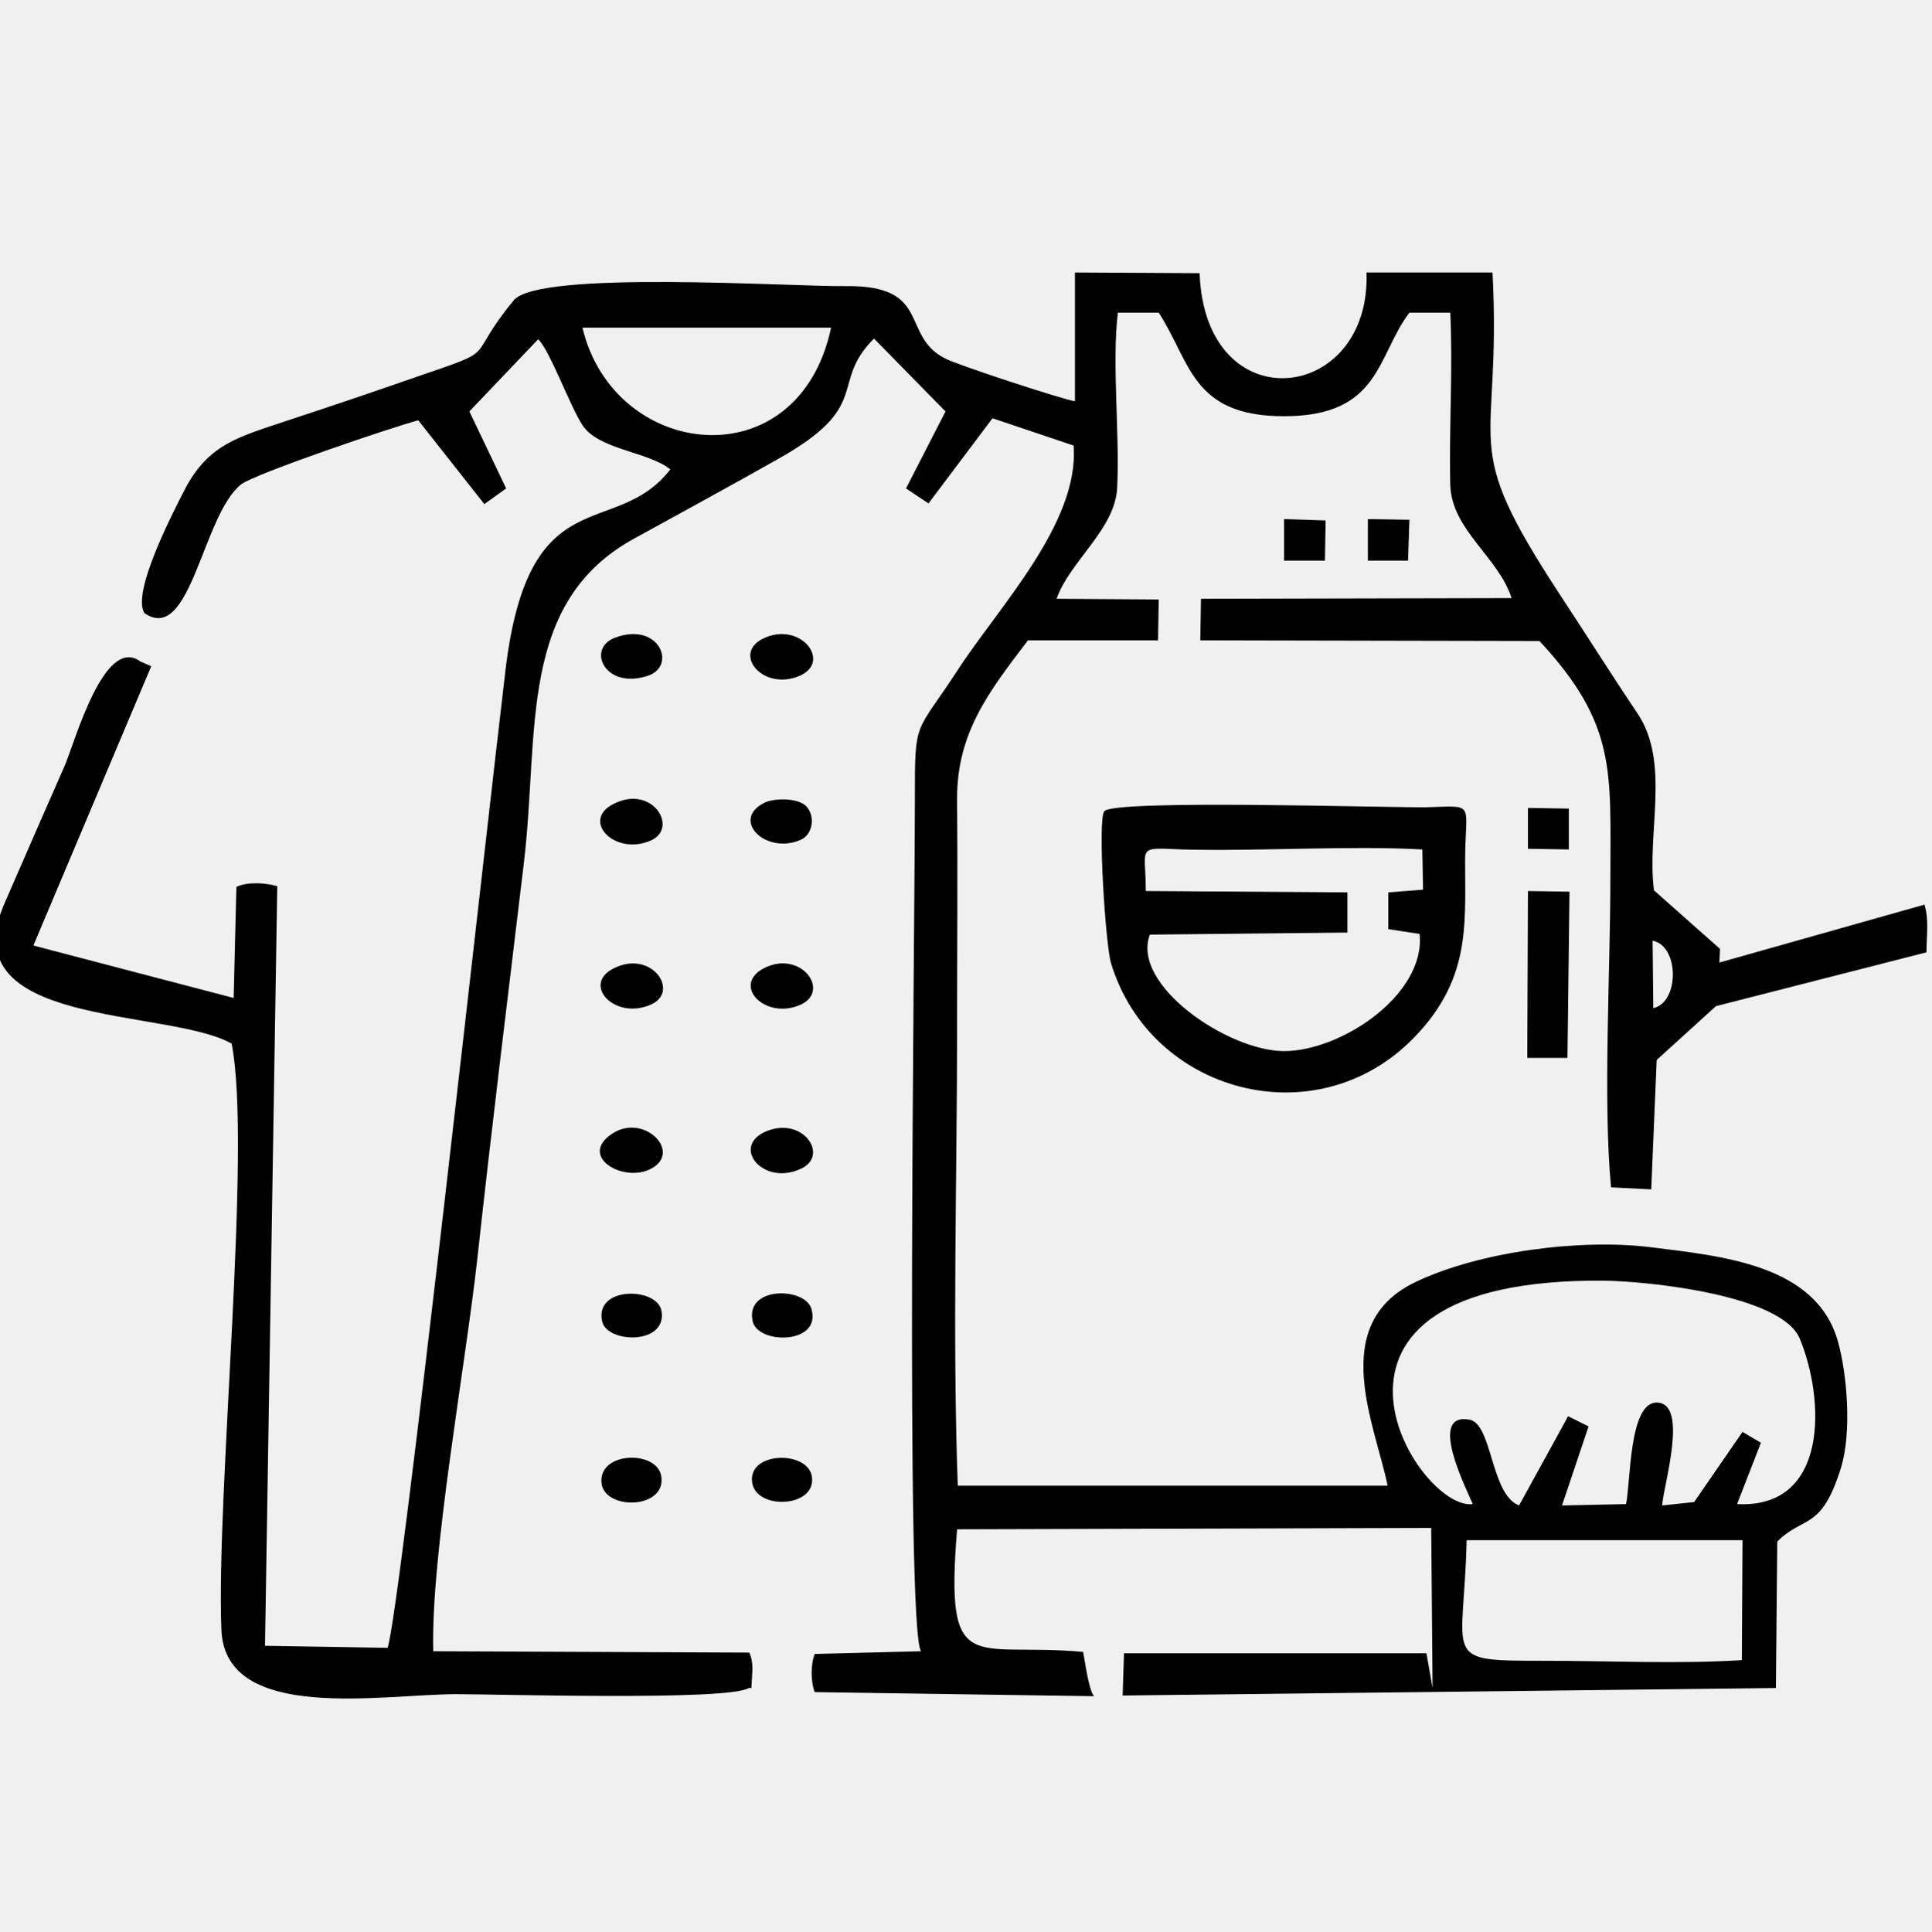
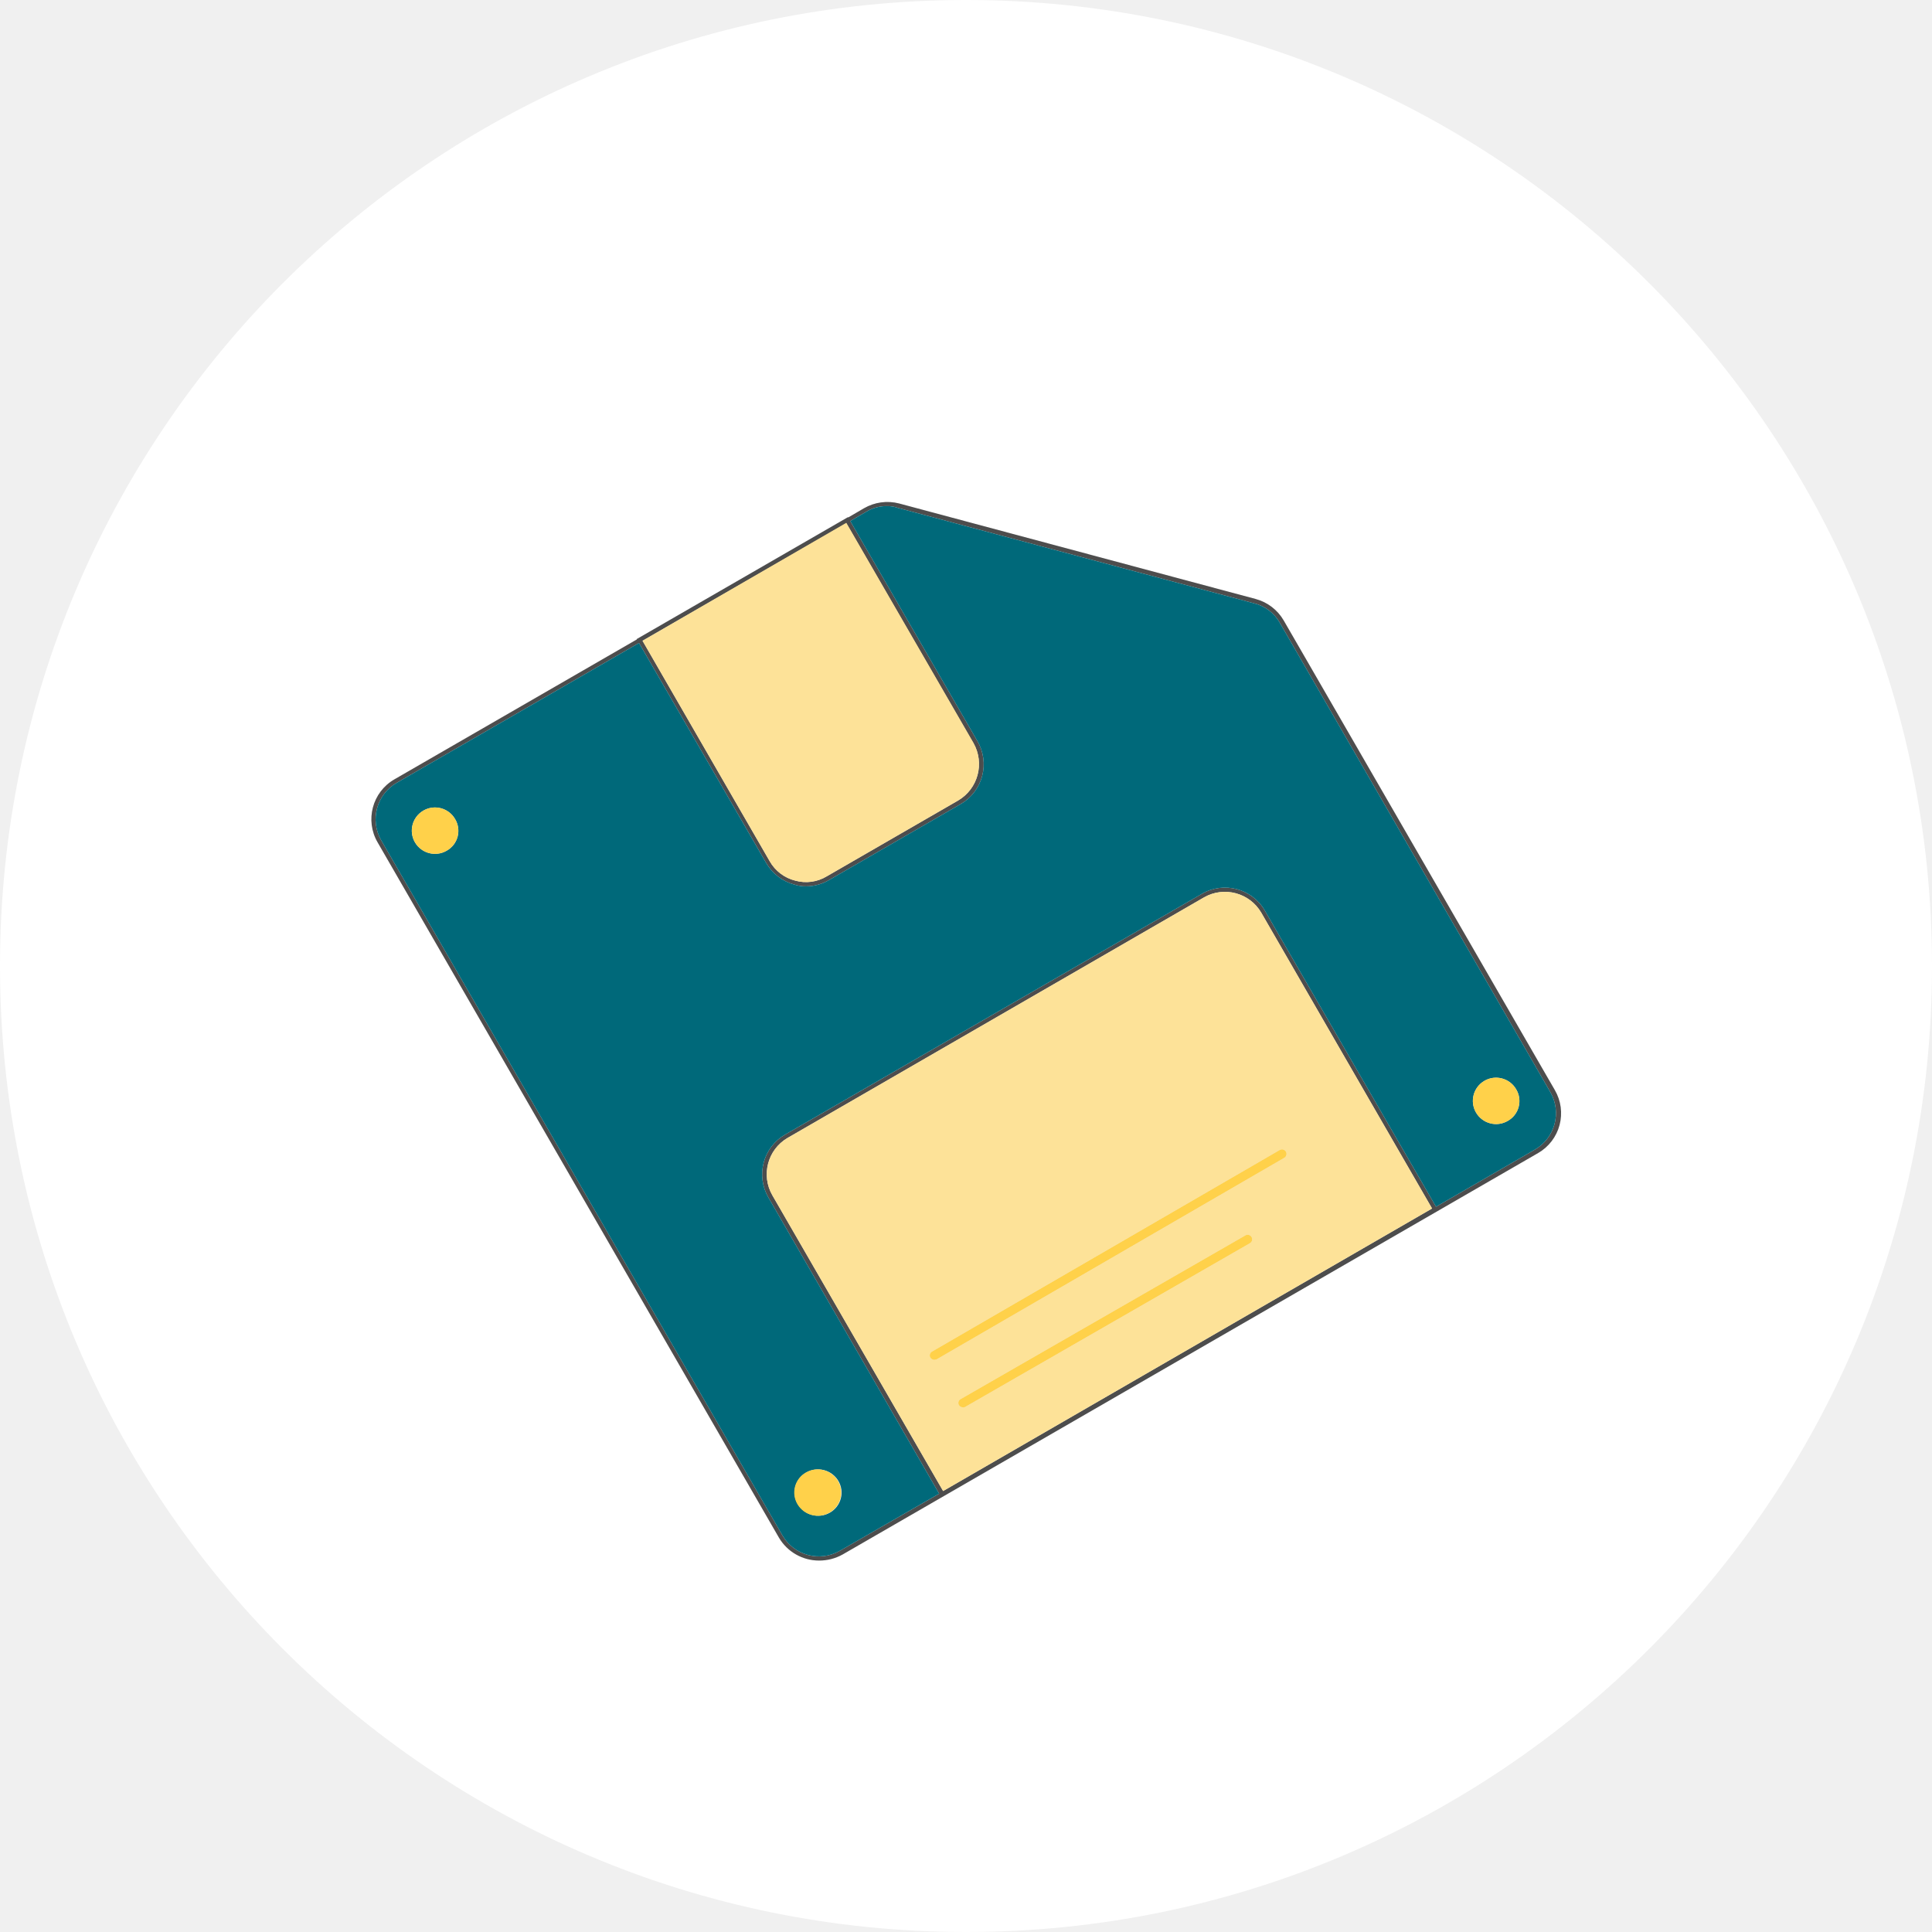
- <svg xmlns="http://www.w3.org/2000/svg" class="icon" viewBox="0 0 283.5 283.5">
-   <path d="M215.3,226.1h40.5l-0.1,17.6c-9,0.6-19.7,0.1-28.9,0.1C211.3,243.8,214.9,243.8,215.3,226.1z M238.7,220.8  l-9.4,0.2l3.9-11.6l-3-1.5l-7.2,13.1c-4.2-1.6-3.9-12-7.3-12.6c-6.2-1.1-0.4,10.2,0.5,12.4c-8.2,1.1-29.5-33.2,19.3-32.8  c6.6,0.1,26,2.1,28.7,8.5c3.7,8.9,4.3,25-9.2,24.3l3.5-9l-2.7-1.6l-7.1,10.3L244,221c0.2-3,3.9-14.9-0.7-15.1  C239.1,205.7,239.4,217.6,238.7,220.8L238.7,220.8z M242.7,148l-0.1-9.9C246.5,138.8,246.6,147.1,242.7,148z M122,48.1  c-4.8,22.6-31.9,19.4-36.5,0L122,48.1z M157.8,58.9c-1.6-0.2-17.5-5.4-19.1-6.3c-6.6-3.4-1.8-10.8-14.7-10.6  c-7.8,0.1-45-2.4-48.6,2.1c-7.4,9-1.6,6.9-14.2,11.2c-6.3,2.2-12.5,4.3-18.9,6.4c-7.1,2.4-11.7,3.4-15.2,10.2  c-1.8,3.5-7.8,15.1-5.9,18.1c6.8,4.7,8.5-14.4,14.2-18.9c2.1-1.6,22.5-8.5,26-9.4L71.1,74l3.2-2.3l-5.4-11.3L79,49.8  c1.7,1.6,4.7,9.9,6.5,12.6c2.3,3.6,9.7,3.9,12.9,6.5c-8.1,10.5-20.8,0.9-24.2,29.5c-2.7,22.5-15.4,137.8-17.3,143.5l-18-0.3  l1.8-111.5c-1.6-0.5-4.4-0.7-6,0.1l-0.4,16.3l-29.4-7.7l17.3-41l-1.6-0.7c-5.3-3.9-9.6,11.8-11.1,15.3c-2.9,6.6-5.8,13.2-8.7,19.9  C-7.7,151,24.6,147.9,34,153.2c3,15.1-2.3,66.1-1.5,86.1c0.6,13.7,23.7,9.4,34.5,9.4c6.1,0,40,1,42.9-0.9h0.4  c0.1-2.4,0.4-3.6-0.3-5.2l-46.4-0.2c-0.4-14,4.8-42.3,6.5-57.9c2.1-19.2,4.5-38.6,6.8-57.8c2.3-19.2-1-38.3,16.3-47.7  c6.9-3.8,13.9-7.6,20.8-11.5c14.4-8,7.6-11.1,14.3-17.8l10.5,10.7l-5.8,11.3l3.3,2.2l9.4-12.5l11.9,4c0.9,11.4-11.1,23.8-17.1,33.1  c-6.2,9.5-6.2,6.9-6.2,18.9c0,19.7-1.4,121.7,0.9,125l-15.6,0.4c-0.6,1.5-0.6,4.1,0,5.6l41,0.6c-0.8-1-1.3-5-1.6-6.5  c-16.2-1.5-20.3,4.1-18.5-18l69.6-0.2l0.2,23.5l-0.9-5.1h-44.4l-0.2,6.2l95.9-1.1l0.2-21.5c3.9-3.9,6.5-1.5,9.4-11  c1.5-5,0.9-13.4-0.5-18.4c-3.2-11.3-17.1-12.5-27.4-13.8c-10.3-1.3-25.2,0.6-34.6,5.1c-13,6.2-5.9,21-4.1,29.9h-63.1  c-0.8-22.1-0.1-45.4-0.1-67.4c0-11.2,0.1-22.3,0-33.5c0-9.7,4.7-15.7,10.4-23.2l19.1,0l0.1-6l-15-0.1c2-5.6,8.6-10.2,8.9-16.3  c0.4-7.9-0.8-18.2,0.1-25.7h6c4.7,7.2,4.8,15.2,18.4,15.2c14.2,0,13.6-8.9,18.4-15.2h6c0.4,8.4-0.2,17,0,25.3  c0.2,6.6,7.1,10.6,9,16.6l-45.6,0.1l-0.1,6.1l49.8,0.1c11.4,12.3,10.4,19.1,10.4,35.1c0,13.3-1.1,32.5,0.1,45.1l5.9,0.3l0.8-19  l8.7-7.9l30.9-7.9c0-2.2,0.4-4.9-0.3-7l-30.1,8.5l0.1-2l-9.7-8.6c-1.1-8.5,2.5-18.8-2.5-26.1c-3.9-5.8-7.6-11.7-11.3-17.3  c-15.2-23.2-8.5-20.4-9.9-47.3L200.6,40c0.7,19.2-23.7,22.1-24.5,0.1L157.8,40L157.8,58.9L157.8,58.9z" />
-   <path d="M208.8,124.7l0.1,5.9l-5.1,0.4l0,5.4l4.6,0.7c0.9,8.9-11.5,17.2-19.9,17.2c-8.2,0-22.5-9.7-19.7-17.1l29-0.3  l0-5.9l-29.6-0.2c0-6.6-1.5-6.4,5.3-6.1C184.6,125,198.1,124.1,208.8,124.7L208.8,124.7z M162.1,119.1c-1,1.3,0.2,19.8,1,22.3  c5.8,19.1,30.1,25.6,44.4,11c9-9.2,7.4-17.7,7.6-27.9c0.2-6.7,1.1-6.2-5.6-6C204.1,118.6,163.3,117.3,162.1,119.1L162.1,119.1z" />
-   <polygon points="224.2,155.3 230.1,155.3 230.4,130.9 224.3,130.8 " />
-   <path d="M90.1,118c-4.9,2.4,0.1,7.7,5.4,5.4C99.7,121.6,95.8,115.1,90.1,118z" />
-   <path d="M89.9,166.4c-5.2,3.4,1.8,7.4,5.8,5.1C100.1,169,94.5,163.4,89.9,166.4z" />
-   <path d="M111.9,93.8c-4.4,2.3,0.2,7.7,5.5,5.4C122.2,97.1,117.4,91,111.9,93.8z" />
-   <path d="M90.2,142.1c-4.9,2.3-0.1,7.7,5.3,5.4C99.9,145.6,95.7,139.4,90.2,142.1z" />
-   <path d="M112.2,142.1c-4.9,2.5,0.1,7.7,5.3,5.4C122,145.5,117.6,139.4,112.2,142.1z" />
-   <path d="M112.2,166.2c-4.8,2.3-0.1,7.9,5.3,5.4C121.9,169.7,117.8,163.6,112.2,166.2z" />
-   <path d="M90.3,93.6c-4.3,1.6-1.5,7.7,4.8,5.6C99.4,97.8,96.8,91.2,90.3,93.6z" />
-   <path d="M112.1,117.9c-4.8,2.5,0.3,7.6,5.4,5.4c1.9-0.8,2.2-3.6,0.8-5C116.9,117,113.3,117.2,112.1,117.9L112.1,117.9z" />
-   <path d="M110.5,194c0.8,3.4,10.2,3.4,8.6-1.9C118.1,188.9,109.3,188.8,110.5,194z" />
-   <path d="M88.3,217.7c0.4,4,9.3,3.9,8.8-0.8C96.7,212.8,87.8,213,88.3,217.7z" />
-   <path d="M110.4,217.5c0.4,4.2,9.3,3.9,8.8-0.6C118.8,212.9,109.9,213,110.4,217.5z" />
-   <path d="M88.4,194c0.7,3.2,9.6,3.5,8.7-1.6C96.4,188.9,87.2,188.8,88.4,194z" />
-   <polygon points="200.8,82.3 206.7,82.3 206.9,76.3 200.8,76.2 " />
-   <polygon points="188.5,82.3 194.5,82.3 194.6,76.4 188.5,76.2 " />
-   <polygon points="224.3,124.6 230.3,124.7 230.3,118.7 224.3,118.6 " />
+ <svg xmlns="http://www.w3.org/2000/svg" viewBox="0 0 439 439">
+   <g id="Layer_2" data-name="Layer 2">
+     <g id="Слой_1" data-name="Слой 1">
+       <path d="M219.5,0C98.3,0,0,98.3,0,219.5S98.3,439,219.5,439,439,340.7,439,219.5,340.7,0,219.5,0Zm130,262-158,91.2a10.89,10.89,0,0,1-5.4,1.4,10.57,10.57,0,0,1-9.1-5.2l-91.2-158a10.46,10.46,0,0,1,3.8-14.3l55.1-31.8v-.1l48-27.7v.1l3.6-2.1a10.64,10.64,0,0,1,8-1.1l81,21.7a10.52,10.52,0,0,1,6.4,4.9l61.6,106.7A10.44,10.44,0,0,1,349.5,262Z" fill="#fff" />
+       <path d="M353.3,247.7,291.7,141a10.52,10.52,0,0,0-6.4-4.9l-81-21.7a10.64,10.64,0,0,0-8,1.1l-3.6,2.1v-.1l-48,27.7v.1L89.6,177.1a10.46,10.46,0,0,0-3.8,14.3l91.2,158a10.57,10.57,0,0,0,9.1,5.2,10.89,10.89,0,0,0,5.4-1.4l158-91.2A10.44,10.44,0,0,0,353.3,247.7Zm-161-128.8,28.9,50a9.57,9.57,0,0,1-3.5,13l-29.8,17.2a9.09,9.09,0,0,1-7.2,1,9.21,9.21,0,0,1-5.8-4.4L146,145.6Zm22,219.9-38.8-67.2a9.57,9.57,0,0,1,3.4-13l94.7-54.7a9.57,9.57,0,0,1,13,3.5l38.8,67.2Zm134.5-77.6-22.5,13-38.9-67.3a10.46,10.46,0,0,0-14.3-3.8l-94.7,54.7a10.44,10.44,0,0,0-3.8,14.3l38.8,67.3-22.6,13a9.57,9.57,0,0,1-13-3.5l-91.2-158a9.57,9.57,0,0,1,3.5-13l55.1-31.8,28.9,50a10.52,10.52,0,0,0,6.4,4.9,8.42,8.42,0,0,0,2.7.4,10.4,10.4,0,0,0,5.3-1.5l29.8-17.2a10.44,10.44,0,0,0,3.8-14.3l-28.9-50,3.6-2.1a8.78,8.78,0,0,1,4.7-1.3,6.9,6.9,0,0,1,2.5.4l81,21.7a9.21,9.21,0,0,1,5.8,4.4l61.5,106.7A9.57,9.57,0,0,1,348.8,261.2Z" fill="#4d4d4d" />
+       <path d="M352.3,248.2,290.8,141.5a9.21,9.21,0,0,0-5.8-4.4l-81-21.7a6.9,6.9,0,0,0-2.5-.4,8.78,8.78,0,0,0-4.7,1.3l-3.6,2.1,28.9,50a10.44,10.44,0,0,1-3.8,14.3l-29.8,17.2a10.4,10.4,0,0,1-5.3,1.5,8.42,8.42,0,0,1-2.7-.4,10.52,10.52,0,0,1-6.4-4.9l-28.9-50L90.1,177.9a9.57,9.57,0,0,0-3.5,13l91.2,158a9.57,9.57,0,0,0,13,3.5l22.6-13-38.8-67.3a10.44,10.44,0,0,1,3.8-14.3l94.7-54.7a10.46,10.46,0,0,1,14.3,3.8l38.9,67.3,22.5-13A9.57,9.57,0,0,0,352.3,248.2ZM101.5,193.3a5.27,5.27,0,1,1,1.9-7.2A5.17,5.17,0,0,1,101.5,193.3Zm81.7,141.3a5.37,5.37,0,0,1,7.3,1.9,5.23,5.23,0,0,1-1.9,7.2,5.37,5.37,0,0,1-7.3-1.9A5.15,5.15,0,0,1,183.2,334.6Zm159.4-79.9a5.27,5.27,0,1,1,1.9-7.2A5.17,5.17,0,0,1,342.6,254.7Z" fill="#00697a" />
+       <path d="M217.7,181.9l-29.8,17.2a9.09,9.09,0,0,1-7.2,1,9.21,9.21,0,0,1-5.8-4.4L146,145.6l46.3-26.8,28.9,50A9.67,9.67,0,0,1,217.7,181.9Z" fill="#fde298" />
+       <path d="M101.5,193.3a5.27,5.27,0,1,1,1.9-7.2A5.17,5.17,0,0,1,101.5,193.3Z" fill="#ffd14a" />
+       <path d="M188.5,343.7a5.37,5.37,0,0,1-7.3-1.9,5.23,5.23,0,0,1,1.9-7.2,5.37,5.37,0,0,1,7.3,1.9A5.23,5.23,0,0,1,188.5,343.7Z" fill="#ffd14a" />
+       <path d="M342.6,254.7a5.27,5.27,0,1,1,1.9-7.2A5.17,5.17,0,0,1,342.6,254.7Z" fill="#ffd14a" />
+       <path d="M286.6,207.4a9.57,9.57,0,0,0-13-3.5l-94.7,54.7a9.57,9.57,0,0,0-3.4,13l38.8,67.2,111.1-64.2ZM284,282.5l-64.7,37.2a.75.75,0,0,1-.5.1,1.19,1.19,0,0,1-.9-.5,1,1,0,0,1,.4-1.4L283,280.7a1,1,0,1,1,1,1.8Zm7.8-19.4-79,45.8a4.33,4.33,0,0,1-.5.1,1.19,1.19,0,0,1-.9-.5,1,1,0,0,1,.4-1.4l79-45.8a1,1,0,0,1,1,1.8Z" fill="#fde298" />
+       <path d="M284,282.5l-64.7,37.2a.75.75,0,0,1-.5.1,1.19,1.19,0,0,1-.9-.5,1,1,0,0,1,.4-1.4L283,280.7a1,1,0,1,1,1,1.8Z" fill="#ffd14a" />
+       <path d="M291.8,263.1l-79,45.8a4.33,4.33,0,0,1-.5.1,1.19,1.19,0,0,1-.9-.5,1,1,0,0,1,.4-1.4l79-45.8a1,1,0,0,1,1,1.8Z" fill="#ffd14a" />
+     </g>
+   </g>
</svg>
